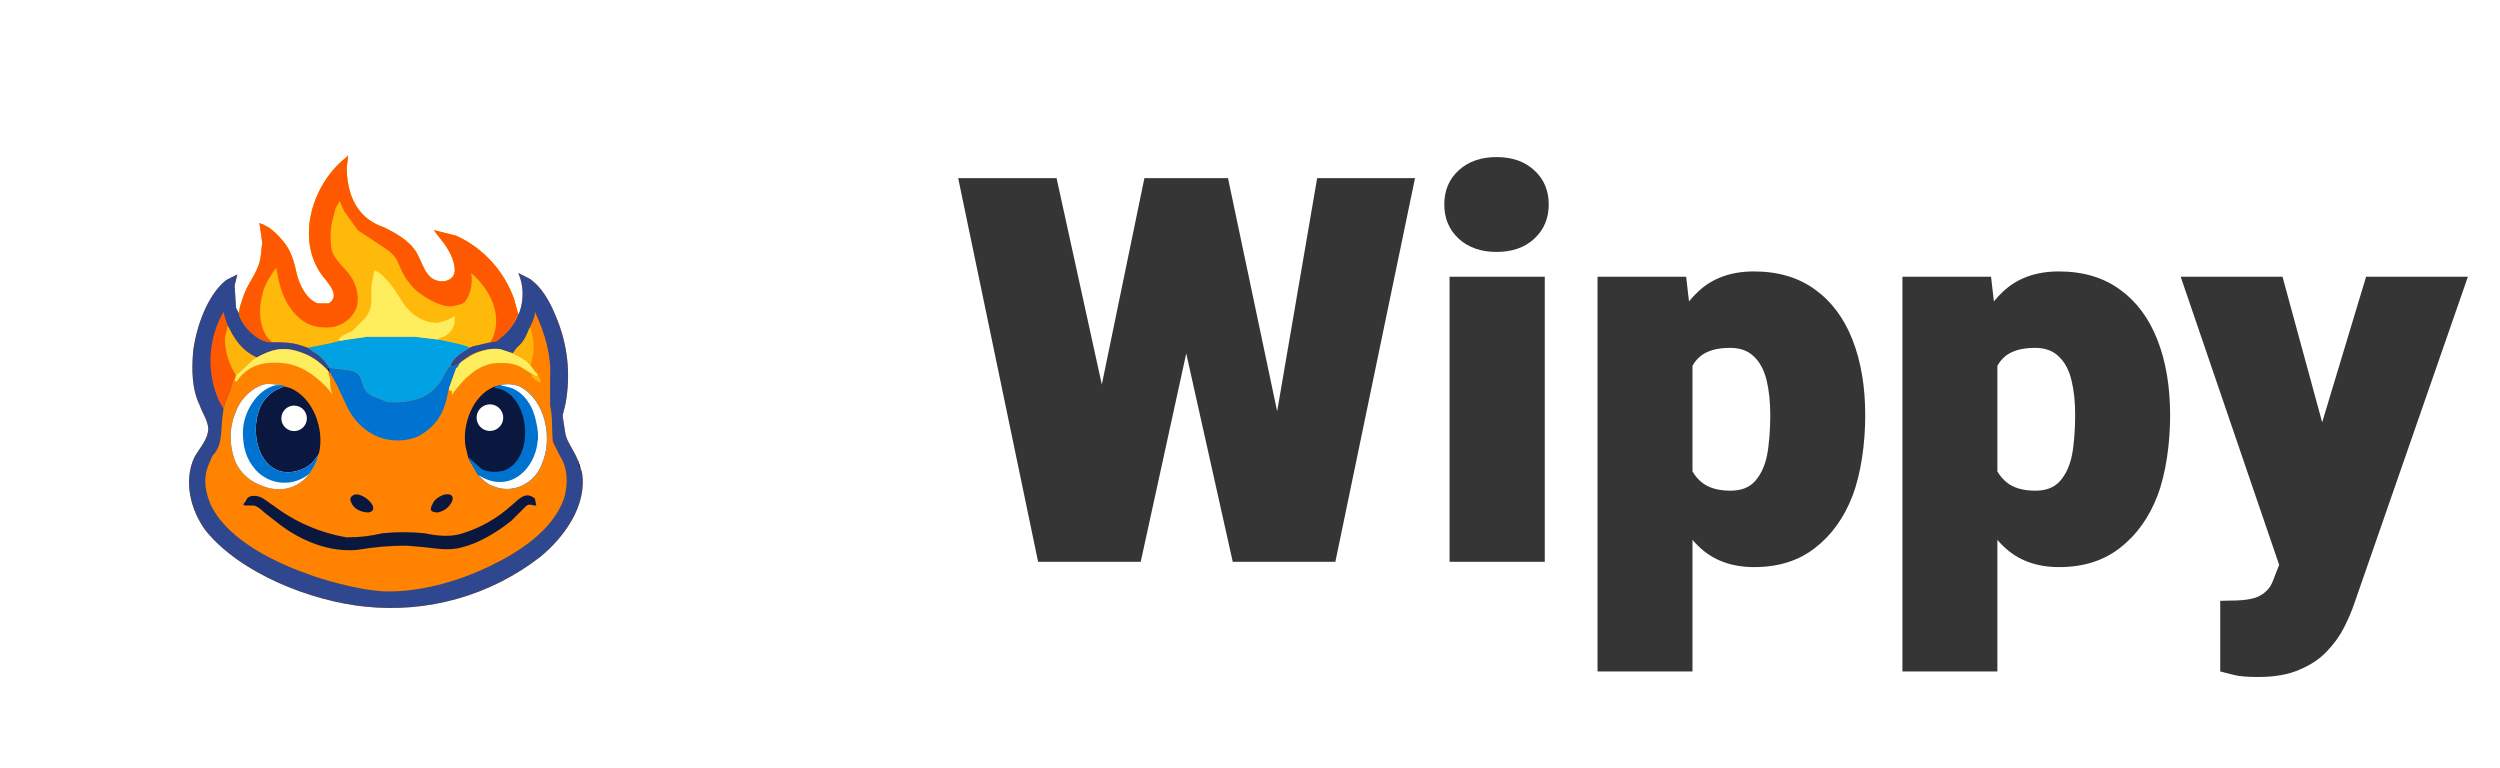
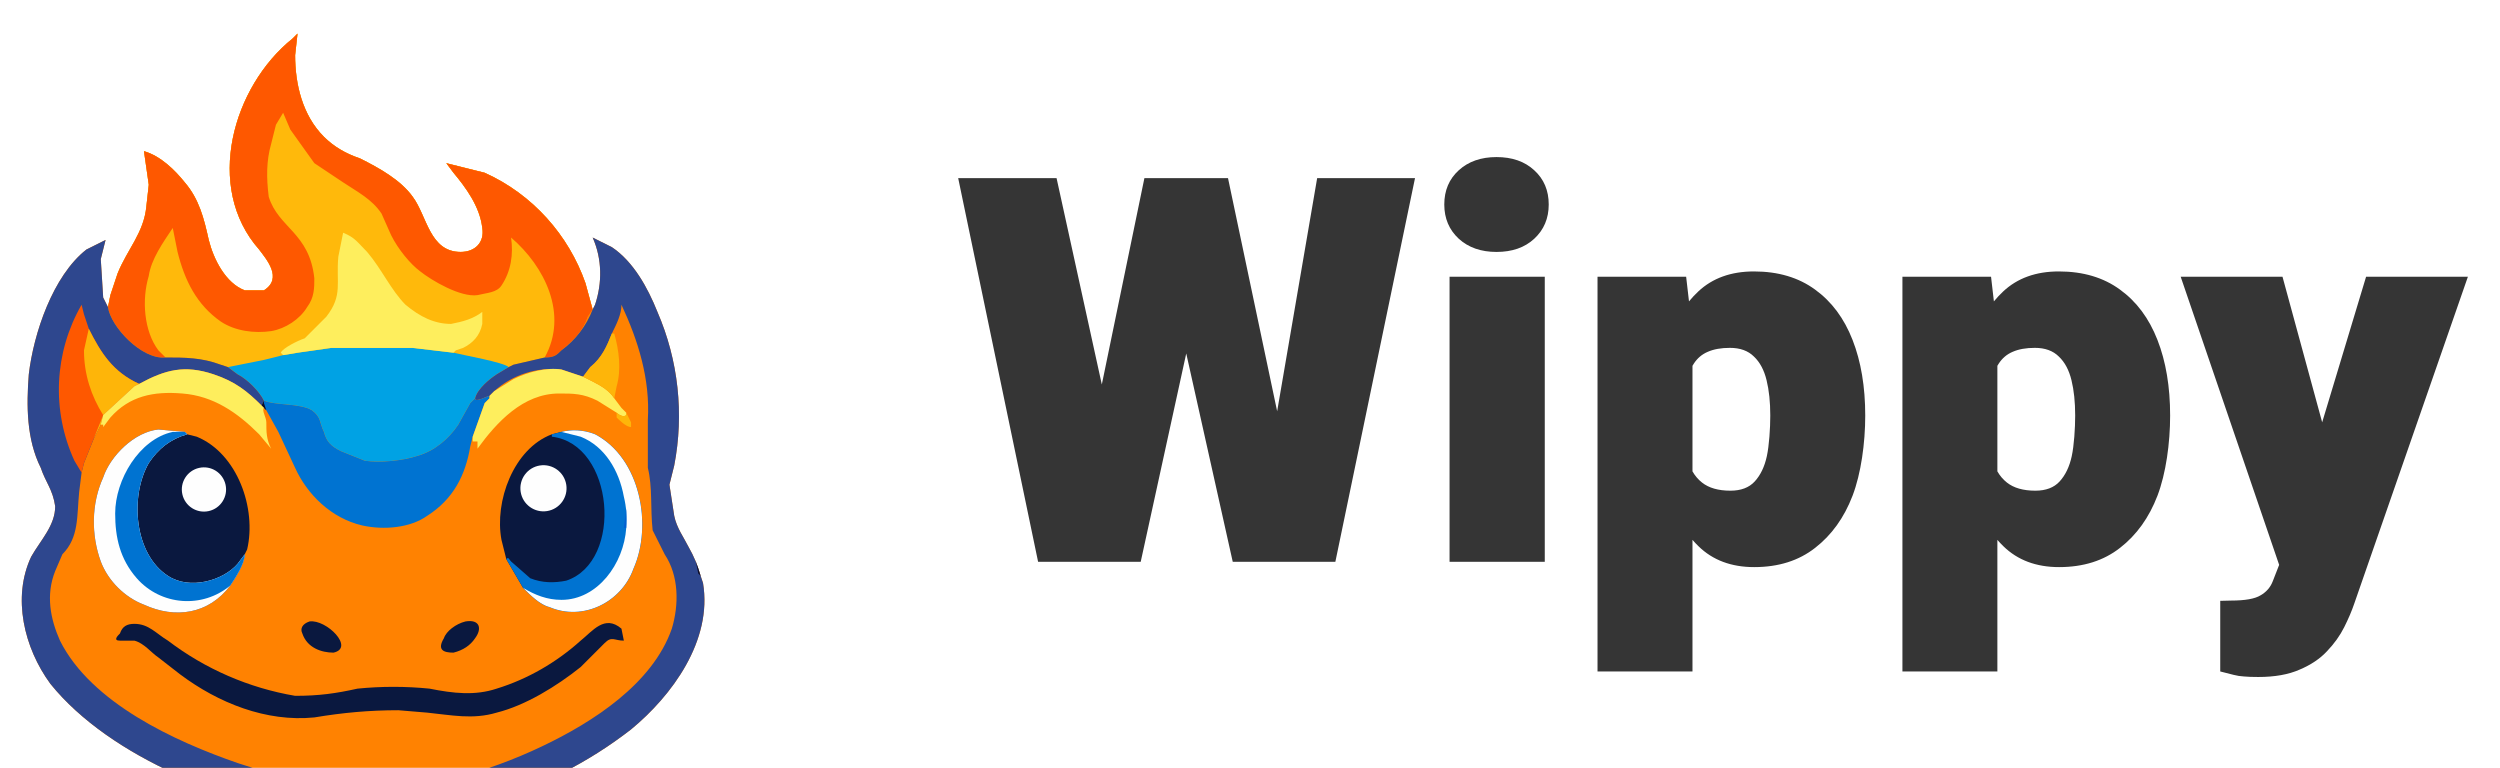
<svg xmlns="http://www.w3.org/2000/svg" width="814" height="250" viewBox="0 0 814 250" fill="none">
  <path d="M372.616 58.007H399.839L415.84 133.915L428.866 58.007H460.726L434.791 182.933H401.385L386.24 115.084L371.413 182.933H338.007L311.986 58.007H344.019L358.751 125.188L372.616 58.007ZM415.84 133.915L428.866 58.007H460.726L434.791 182.933H401.385L386.24 115.084L371.413 182.933H338.007L311.986 58.007H344.019L358.751 125.188L372.616 58.007H399.839L415.84 133.915Z" fill="#353535" />
  <path d="M502.978 182.933H471.976V90.096H502.978V182.933ZM470.259 66.587C470.259 62.011 471.833 58.293 474.982 55.433C478.131 52.573 482.224 51.143 487.263 51.143C492.358 51.143 496.451 52.573 499.543 55.433C502.692 58.293 504.266 62.011 504.266 66.587C504.266 71.106 502.692 74.824 499.543 77.741C496.451 80.601 492.358 82.031 487.263 82.031C482.224 82.031 478.131 80.601 474.982 77.741C471.833 74.824 470.259 71.106 470.259 66.587Z" fill="#353535" />
  <path d="M770.403 90.096H803.55L766.534 196.575C765.738 198.921 764.648 201.466 763.275 204.212C761.897 206.958 760.039 209.56 757.689 212.02C755.402 214.48 752.426 216.482 748.76 218.026C745.151 219.628 740.661 220.428 735.279 220.428C733.33 220.428 731.783 220.371 730.642 220.257C729.495 220.2 728.377 220.028 727.292 219.742C726.202 219.456 724.745 219.084 722.91 218.627V195.632C722.91 195.632 725.745 195.546 726.434 195.546C731.014 195.546 734.217 194.974 736.052 193.83C737.939 192.743 739.255 191.227 740 189.283L742.092 183.924L710.027 90.096H743.18L756.099 137.501L770.403 90.096Z" fill="#353535" />
  <path fill-rule="evenodd" clip-rule="evenodd" d="M520.154 218.627H551.07V175.789C551.706 176.514 552.364 177.208 553.045 177.871C557.682 182.39 563.722 184.649 571.165 184.649C579.064 184.649 585.677 182.561 591.003 178.386C596.386 174.21 600.452 168.547 603.197 161.397C605.948 154.19 607.32 144.294 607.32 135.314C607.32 125.932 605.948 117.724 603.197 110.689C600.452 103.653 596.386 98.191 591.003 94.301C585.621 90.354 578.979 88.38 571.079 88.38C563.636 88.38 557.597 90.554 552.959 94.901C551.897 95.897 550.89 96.971 549.936 98.126L549.008 90.096H520.154V218.627ZM551.07 153.479C551.887 154.91 552.918 156.12 554.162 157.107C556.394 158.881 559.486 159.767 563.436 159.767C566.871 159.767 569.505 158.766 571.337 156.764C573.224 154.705 574.545 151.959 575.285 148.527C576.031 145.095 576.403 139.489 576.403 135.314C576.403 130.909 576.002 127.077 575.2 123.816C574.398 120.498 573.026 117.925 571.079 116.094C569.19 114.207 566.585 113.263 563.264 113.263C560.402 113.263 557.997 113.691 556.051 114.55C554.162 115.35 552.644 116.638 551.499 118.411C551.35 118.634 551.207 118.866 551.07 119.108V153.479Z" fill="#353535" />
  <path fill-rule="evenodd" clip-rule="evenodd" d="M619.429 218.626H650.345V175.789C650.981 176.514 651.64 177.208 652.32 177.871C656.958 182.39 662.997 184.649 670.44 184.649C678.339 184.649 684.952 182.561 690.278 178.386C695.661 174.21 699.727 168.547 702.472 161.397C705.223 154.19 706.595 144.294 706.595 135.314C706.595 125.932 705.223 117.724 702.472 110.689C699.727 103.653 695.661 98.19 690.278 94.301C684.896 90.354 678.254 88.38 670.354 88.38C662.912 88.38 656.872 90.554 652.234 94.901C651.172 95.897 650.165 96.971 649.211 98.126L648.284 90.096H619.429V218.626ZM650.345 153.479C651.162 154.91 652.193 156.119 653.437 157.107C655.669 158.88 658.761 159.767 662.711 159.767C666.146 159.767 668.78 158.766 670.612 156.764C672.499 154.705 673.82 151.959 674.56 148.527C675.306 145.095 675.679 139.489 675.679 135.314C675.679 130.909 675.278 127.077 674.476 123.816C673.674 120.498 672.301 117.925 670.354 116.094C668.465 114.206 665.86 113.262 662.539 113.262C659.677 113.262 657.272 113.691 655.326 114.55C653.437 115.35 651.919 116.637 650.774 118.41C650.625 118.634 650.482 118.866 650.345 119.108V153.479Z" fill="#353535" />
-   <g transform="translate(7,6) scale(0.45057)">
-     <svg width="526" height="526" fill="none">
-       <path fill="#FF8201" d="m236 99-1 9c0 12 3 25 12 34 4 4 9 7 15 9 8 4 17 9 22 16 6 8 7 23 20 23 6 0 10-4 9-10-1-9-7-17-12-23l-3-4 16 4c20 9 35 26 42 46l3 11 1-2c3-9 3-19-1-28l8 4c9 6 15 17 19 27a109 109 0 0 1 7 64l-2 8 2 13c1 5 4 9 6 13a51 51 0 0 1 5 12l1 3c4 24-13 47-30 61a176 176 0 0 1-127 36c-39-4-90-24-115-55-11-15-16-36-8-53 4-7 10-13 10-21-1-7-4-10-6-16-6-12-6-26-5-39 2-17 10-41 24-52l8-4-2 8 1 16 2 4 1-5 3-9c4-10 11-17 12-28l1-9-2-14c7 2 13 8 17 13 6 7 8 15 10 24 2 8 7 18 15 21h8c8-5 1-13-2-17-23-26-11-68 14-88l2-2Z" />
-       <path fill="#FFB90B" d="m236 99-1 9c0 12 3 25 12 34 4 4 9 7 15 9 8 4 17 9 22 16 6 8 7 23 20 23 6 0 10-4 9-10-1-9-7-17-12-23l-3-4 16 4c20 9 35 26 42 46l3 11-2 3c-2 6-6 10-11 14-2 2-3 3-7 3l-13 3-2 1-5 3c-3 2-8 6-9 10l-2 2-5 9c-4 6-10 11-17 13-6 2-16 3-22 2l-10-4c-4-2-6-4-7-8-2-4-1-6-5-9-5-3-15-2-20-4v1-1c-2-4-7-9-11-11l-4-3-3-1c-8-3-15-3-23-3-10 1-23-13-24-21l1-5 3-9c4-10 11-17 12-28l1-9-2-14c7 2 13 8 17 13 6 7 8 15 10 24 2 8 7 18 15 21h8c8-5 1-13-2-17-23-26-11-68 14-88l2-2Z" />
-       <path fill="#FE5800" d="m236 99-1 9c0 12 3 25 12 34 4 4 9 7 15 9 8 4 17 9 22 16 6 8 7 23 20 23 6 0 10-4 9-10-1-9-7-17-12-23l-3-4 16 4c20 9 35 26 42 46l3 11-2 3c-2 6-6 10-11 14-2 2-3 3-7 3 10-18 0-38-14-50 1 7 0 14-4 20-2 3-6 3-10 4-7 1-19-6-24-10-4-3-9-9-12-15l-4-9c-4-6-10-9-16-13l-12-8-10-14-3-7-3 5-2 8c-2 7-2 14-1 22 4 13 17 15 19 34 0 4 0 8-3 12-3 5-9 9-15 10-7 1-15 0-21-4-10-7-15-17-18-29l-2-10c-4 6-9 13-10 20-3 10-2 23 4 31l3 3c-10 1-23-13-24-21l1-5 3-9c4-10 11-17 12-28l1-9-2-14c7 2 13 8 17 13 6 7 8 15 10 24 2 8 7 18 15 21h8c8-5 1-13-2-17-23-26-11-68 14-88l2-2Z" />
-       <path fill="#00A2E4" d="m230 233 6-1 14-2h34l17 2c4 1 21 4 23 6l-5 3c-3 2-8 6-9 10l-2 2-5 9c-4 6-10 11-17 13-6 2-16 3-22 2l-10-4c-4-2-6-4-7-8-2-4-1-6-5-9-5-3-15-2-20-4v1-1c-2-4-7-9-11-11l-4-3 15-3 8-2Z" />
-       <path fill="#FEEE5D" d="M255 182c5 2 6 4 10 8 6 7 10 16 16 22 6 5 12 8 19 8 5-1 9-2 13-5v5c-1 5-4 8-8 10l-3 1-1 1-17-2h-34l-14 2-6 1-1-1c1-2 7-5 10-6l9-9c7-9 4-14 5-25l2-10Z" />
-       <path fill="#2E478E" d="m359 184 8 4c9 6 15 17 19 27a109 109 0 0 1 7 64l-2 8 2 13c1 5 4 9 6 13a51 51 0 0 1 5 12l1 3c4 24-13 47-30 61a176 176 0 0 1-127 36c-39-4-90-24-115-55-11-15-16-36-8-53 4-7 10-13 10-21-1-7-4-10-6-16-6-12-6-26-5-39 2-17 10-41 24-52l8-4-2 8 1 16 2 4c1 8 14 22 24 21 8 0 15 0 23 3l3 1 4 3c4 2 9 7 11 11l-1 2c-6-6-11-10-20-13-12-4-20-2-31 4l-2 1-13 12-1 4-3 6-4 10-1 4-1 8c-1 10 0 19-7 26l-3 7c-4 10-2 20 2 29 13 26 48 42 74 51 15 5 35 10 50 11 26 1 54-7 77-18 21-10 46-26 54-49 3-10 3-22-3-31l-5-10c-1-9 0-18-2-26v-20c1-17-4-33-11-48 0 4-2 8-4 12-2 5-4 10-9 14l-3 4-9-3a36 36 0 0 0-28 9l-2 2c-1 0-6 3-6 1 1-4 6-8 9-10l5-3 2-1 13-3c4 0 5-1 7-3a38 38 0 0 0 13-17l1-2c3-9 3-19-1-28Z" />
-       <path fill="#FE5800" d="m146 282-3-5a71 71 0 0 1 3-65l1 4 2 6c5 10 10 18 21 23l-2 1-13 12-1 4-3 6-4 10-1 4Z" />
-       <path fill="#FEB509" d="M155 258c-5-8-8-17-8-27l2-9c5 10 10 18 21 23l-2 1-13 12-1 4-3 6 4-10Z" />
-       <path fill="#0E0D26" d="m402 319 2 6-1-1-1-5Z" />
-       <path fill="#0073D1" d="M310 251c0 2 5-1 6-1v1l-2 2-5 14-1 4c-2 12-7 22-18 29-7 5-18 6-27 4-13-3-23-13-28-24l-7-15-5-9-1-1-1-1 1-2v1-1c5 2 15 1 20 4 4 3 3 5 5 9 1 4 3 6 7 8l10 4c6 1 16 0 22-2 7-2 13-7 17-13l5-9 2-2Z" />
-       <path fill="#0E0D26" d="M222 252v1l1 3-1-1-1-1 1-2Z" />
-       <path fill="#0A183F" d="m311 253-1 1 1-1Z" />
-       <path fill="#FEEE5D" d="m316 250 2-2 8-5c6-3 14-5 20-4l9 3 4 2c4 2 7 4 9 7l3 4 2 2v1c-1 1-3 0-4-1l-8-5c-6-3-10-3-16-3-15 0-26 12-34 23v-5 2h-2v-2l5-14 2-2v-1Zm-146-5c11-6 19-8 31-4 9 3 14 7 20 13l1 1c-1 1 1 4 1 6 0 4 0 7 2 11l-5-6c-9-9-19-16-32-17-12-1-22 1-30 10l-3 4v-1h-1l1-4 13-12 2-1Z" />
-       <path fill="#FEB509" d="M367 224h1c2 7 3 15 1 22l-1 5c-2-3-5-5-9-7l-4-2 3-4c5-4 7-9 9-14Zm2 33c1 1 3 2 4 1v-1l2 4v2c-2 0-5-3-6-4v-2Z" />
-       <path fill="#0A183F" d="M208 329c-9 12-23 14-36 8-8-3-15-10-18-18-4-11-4-24 1-35 3-9 13-19 23-20l11 1 1 1 4 1c17 7 25 30 21 47l-1 2c0 4-4 10-6 13Z" />
-       <path fill="#FEFEFE" d="M208 329c-9 12-23 14-36 8-8-3-15-10-18-18-4-11-4-24 1-35 3-9 13-19 23-20l11 1 1 1c-7 2-12 6-16 12-8 14-6 38 8 47 9 6 23 2 29-5l3-4c0 4-4 10-6 13Z" />
-       <path fill="#0073D1" d="M208 329a28 28 0 0 1-39-3c-7-8-9-17-9-27 0-14 10-31 24-34h5l1 1c-7 2-12 6-16 12-8 14-6 38 8 47 9 6 23 2 29-5l3-4c0 4-4 10-6 13Z" />
-       <path fill="#FEFEFE" d="M195 280a9 9 0 1 1 4 18 9 9 0 0 1-4-18Z" />
-       <path fill="#0A183F" d="M346 265c4-1 9-1 14 1 19 10 24 38 16 56-5 14-21 22-35 16-4-1-8-5-11-8l-7-12-2-8c-3-16 5-38 21-44l4-1Z" />
-       <path fill="#0073D1" d="M346 265c4-1 9-1 14 1 19 10 24 38 16 56-5 14-21 22-35 16-4-1-8-5-11-8l-7-12c1-1 1 0 2 1l8 7c5 2 10 2 15 1 24-8 20-57-6-60v-1l4-1Z" />
-       <path fill="#FEFEFE" d="M346 265c4-1 9-1 14 1 19 10 24 38 16 56-5 14-21 22-35 16-4-1-8-5-11-8 5 3 10 5 16 5 15 0 26-15 27-30a40 40 0 0 0-1-13c-2-11-8-21-18-25l-8-2Z" />
-       <path fill="#015FD1" d="M373 305h-1l1-8v8Z" />
-       <path fill="#FEFEFE" d="M337 279a9 9 0 1 1 3 19 9 9 0 0 1-3-19Z" />
-       <path fill="#0A183F" d="M168 345c6 0 9 4 14 7a121 121 0 0 0 53 23c10 0 17-1 26-3a151 151 0 0 1 30 0c10 2 19 3 28 0 13-4 25-11 35-20 5-4 10-11 17-5l1 5c-4 0-5-2-8 1l-10 10c-10 8-23 16-35 19-10 3-19 1-29 0l-12-1c-12 0-23 1-35 3-20 2-40-6-56-18l-9-7c-3-2-6-6-10-7h-6c-3 0-1-2 0-3 1-3 3-4 6-4Z" />
-       <path fill="#0A183F" d="M241 344c7-1 19 11 10 13-5 0-11-2-13-8-1-2 0-4 3-5Zm65 0c6-1 7 3 4 7-2 3-5 5-9 6-4 0-7-1-4-6 1-3 5-6 9-7Z" />
-     </svg>
-   </g>
+   <svg x="0" y="0" width="250" height="250" viewBox="112 85 320 320" fill="none">
+     <path fill="#FF8201" d="m236 99-1 9c0 12 3 25 12 34 4 4 9 7 15 9 8 4 17 9 22 16 6 8 7 23 20 23 6 0 10-4 9-10-1-9-7-17-12-23l-3-4 16 4c20 9 35 26 42 46l3 11 1-2c3-9 3-19-1-28l8 4c9 6 15 17 19 27a109 109 0 0 1 7 64l-2 8 2 13c1 5 4 9 6 13a51 51 0 0 1 5 12l1 3c4 24-13 47-30 61a176 176 0 0 1-127 36c-39-4-90-24-115-55-11-15-16-36-8-53 4-7 10-13 10-21-1-7-4-10-6-16-6-12-6-26-5-39 2-17 10-41 24-52l8-4-2 8 1 16 2 4 1-5 3-9c4-10 11-17 12-28l1-9-2-14c7 2 13 8 17 13 6 7 8 15 10 24 2 8 7 18 15 21h8c8-5 1-13-2-17-23-26-11-68 14-88l2-2Z" />
+     <path fill="#FFB90B" d="m236 99-1 9c0 12 3 25 12 34 4 4 9 7 15 9 8 4 17 9 22 16 6 8 7 23 20 23 6 0 10-4 9-10-1-9-7-17-12-23l-3-4 16 4c20 9 35 26 42 46l3 11-2 3c-2 6-6 10-11 14-2 2-3 3-7 3l-13 3-2 1-5 3c-3 2-8 6-9 10l-2 2-5 9c-4 6-10 11-17 13-6 2-16 3-22 2l-10-4c-4-2-6-4-7-8-2-4-1-6-5-9-5-3-15-2-20-4v1-1c-2-4-7-9-11-11l-4-3-3-1c-8-3-15-3-23-3-10 1-23-13-24-21l1-5 3-9c4-10 11-17 12-28l1-9-2-14c7 2 13 8 17 13 6 7 8 15 10 24 2 8 7 18 15 21h8c8-5 1-13-2-17-23-26-11-68 14-88l2-2Z" />
+     <path fill="#FE5800" d="m236 99-1 9c0 12 3 25 12 34 4 4 9 7 15 9 8 4 17 9 22 16 6 8 7 23 20 23 6 0 10-4 9-10-1-9-7-17-12-23l-3-4 16 4c20 9 35 26 42 46l3 11-2 3c-2 6-6 10-11 14-2 2-3 3-7 3 10-18 0-38-14-50 1 7 0 14-4 20-2 3-6 3-10 4-7 1-19-6-24-10-4-3-9-9-12-15l-4-9c-4-6-10-9-16-13l-12-8-10-14-3-7-3 5-2 8c-2 7-2 14-1 22 4 13 17 15 19 34 0 4 0 8-3 12-3 5-9 9-15 10-7 1-15 0-21-4-10-7-15-17-18-29l-2-10c-4 6-9 13-10 20-3 10-2 23 4 31l3 3c-10 1-23-13-24-21l1-5 3-9c4-10 11-17 12-28l1-9-2-14c7 2 13 8 17 13 6 7 8 15 10 24 2 8 7 18 15 21h8c8-5 1-13-2-17-23-26-11-68 14-88l2-2Z" />
+     <path fill="#00A2E4" d="m230 233 6-1 14-2h34l17 2c4 1 21 4 23 6l-5 3c-3 2-8 6-9 10l-2 2-5 9c-4 6-10 11-17 13-6 2-16 3-22 2l-10-4c-4-2-6-4-7-8-2-4-1-6-5-9-5-3-15-2-20-4v1-1c-2-4-7-9-11-11l-4-3 15-3 8-2Z" />
+     <path fill="#FEEE5D" d="M255 182c5 2 6 4 10 8 6 7 10 16 16 22 6 5 12 8 19 8 5-1 9-2 13-5v5c-1 5-4 8-8 10l-3 1-1 1-17-2h-34l-14 2-6 1-1-1c1-2 7-5 10-6l9-9c7-9 4-14 5-25l2-10Z" />
+     <path fill="#2E478E" d="m359 184 8 4c9 6 15 17 19 27a109 109 0 0 1 7 64l-2 8 2 13c1 5 4 9 6 13a51 51 0 0 1 5 12l1 3c4 24-13 47-30 61a176 176 0 0 1-127 36c-39-4-90-24-115-55-11-15-16-36-8-53 4-7 10-13 10-21-1-7-4-10-6-16-6-12-6-26-5-39 2-17 10-41 24-52l8-4-2 8 1 16 2 4c1 8 14 22 24 21 8 0 15 0 23 3l3 1 4 3c4 2 9 7 11 11l-1 2c-6-6-11-10-20-13-12-4-20-2-31 4l-2 1-13 12-1 4-3 6-4 10-1 4-1 8c-1 10 0 19-7 26l-3 7c-4 10-2 20 2 29 13 26 48 42 74 51 15 5 35 10 50 11 26 1 54-7 77-18 21-10 46-26 54-49 3-10 3-22-3-31l-5-10c-1-9 0-18-2-26v-20c1-17-4-33-11-48 0 4-2 8-4 12-2 5-4 10-9 14l-3 4-9-3a36 36 0 0 0-28 9l-2 2c-1 0-6 3-6 1 1-4 6-8 9-10l5-3 2-1 13-3c4 0 5-1 7-3a38 38 0 0 0 13-17l1-2c3-9 3-19-1-28Z" />
+     <path fill="#FE5800" d="m146 282-3-5a71 71 0 0 1 3-65l1 4 2 6c5 10 10 18 21 23l-2 1-13 12-1 4-3 6-4 10-1 4Z" />
+     <path fill="#FEB509" d="M155 258c-5-8-8-17-8-27l2-9c5 10 10 18 21 23l-2 1-13 12-1 4-3 6 4-10Z" />
+     <path fill="#0E0D26" d="m402 319 2 6-1-1-1-5Z" />
+     <path fill="#0073D1" d="M310 251c0 2 5-1 6-1v1l-2 2-5 14-1 4c-2 12-7 22-18 29-7 5-18 6-27 4-13-3-23-13-28-24l-7-15-5-9-1-1-1-1 1-2v1-1c5 2 15 1 20 4 4 3 3 5 5 9 1 4 3 6 7 8l10 4c6 1 16 0 22-2 7-2 13-7 17-13l5-9 2-2Z" />
+     <path fill="#0E0D26" d="M222 252v1l1 3-1-1-1-1 1-2Z" />
+     <path fill="#0A183F" d="m311 253-1 1 1-1Z" />
+     <path fill="#FEEE5D" d="m316 250 2-2 8-5c6-3 14-5 20-4l9 3 4 2c4 2 7 4 9 7l3 4 2 2v1c-1 1-3 0-4-1l-8-5c-6-3-10-3-16-3-15 0-26 12-34 23v-5 2h-2v-2l5-14 2-2v-1Zm-146-5c11-6 19-8 31-4 9 3 14 7 20 13l1 1c-1 1 1 4 1 6 0 4 0 7 2 11l-5-6c-9-9-19-16-32-17-12-1-22 1-30 10l-3 4v-1h-1l1-4 13-12 2-1Z" />
+     <path fill="#FEB509" d="M367 224h1c2 7 3 15 1 22l-1 5c-2-3-5-5-9-7l-4-2 3-4c5-4 7-9 9-14Zm2 33c1 1 3 2 4 1v-1l2 4v2c-2 0-5-3-6-4v-2Z" />
+     <path fill="#0A183F" d="M208 329c-9 12-23 14-36 8-8-3-15-10-18-18-4-11-4-24 1-35 3-9 13-19 23-20l11 1 1 1 4 1c17 7 25 30 21 47l-1 2c0 4-4 10-6 13Z" />
+     <path fill="#FEFEFE" d="M208 329c-9 12-23 14-36 8-8-3-15-10-18-18-4-11-4-24 1-35 3-9 13-19 23-20l11 1 1 1c-7 2-12 6-16 12-8 14-6 38 8 47 9 6 23 2 29-5l3-4c0 4-4 10-6 13Z" />
+     <path fill="#0073D1" d="M208 329a28 28 0 0 1-39-3c-7-8-9-17-9-27 0-14 10-31 24-34h5l1 1c-7 2-12 6-16 12-8 14-6 38 8 47 9 6 23 2 29-5l3-4c0 4-4 10-6 13Z" />
+     <path fill="#FEFEFE" d="M195 280a9 9 0 1 1 4 18 9 9 0 0 1-4-18Z" />
+     <path fill="#0A183F" d="M346 265c4-1 9-1 14 1 19 10 24 38 16 56-5 14-21 22-35 16-4-1-8-5-11-8l-7-12-2-8c-3-16 5-38 21-44l4-1Z" />
+     <path fill="#0073D1" d="M346 265c4-1 9-1 14 1 19 10 24 38 16 56-5 14-21 22-35 16-4-1-8-5-11-8l-7-12c1-1 1 0 2 1l8 7c5 2 10 2 15 1 24-8 20-57-6-60v-1l4-1Z" />
+     <path fill="#FEFEFE" d="M346 265c4-1 9-1 14 1 19 10 24 38 16 56-5 14-21 22-35 16-4-1-8-5-11-8 5 3 10 5 16 5 15 0 26-15 27-30a40 40 0 0 0-1-13c-2-11-8-21-18-25l-8-2Z" />
+     <path fill="#015FD1" d="M373 305h-1l1-8v8Z" />
+     <path fill="#FEFEFE" d="M337 279a9 9 0 1 1 3 19 9 9 0 0 1-3-19Z" />
+     <path fill="#0A183F" d="M168 345c6 0 9 4 14 7a121 121 0 0 0 53 23c10 0 17-1 26-3a151 151 0 0 1 30 0c10 2 19 3 28 0 13-4 25-11 35-20 5-4 10-11 17-5l1 5c-4 0-5-2-8 1l-10 10c-10 8-23 16-35 19-10 3-19 1-29 0l-12-1c-12 0-23 1-35 3-20 2-40-6-56-18l-9-7c-3-2-6-6-10-7h-6c-3 0-1-2 0-3 1-3 3-4 6-4Z" />
+     <path fill="#0A183F" d="M241 344c7-1 19 11 10 13-5 0-11-2-13-8-1-2 0-4 3-5Zm65 0c6-1 7 3 4 7-2 3-5 5-9 6-4 0-7-1-4-6 1-3 5-6 9-7Z" />
+   </svg>
</svg>
